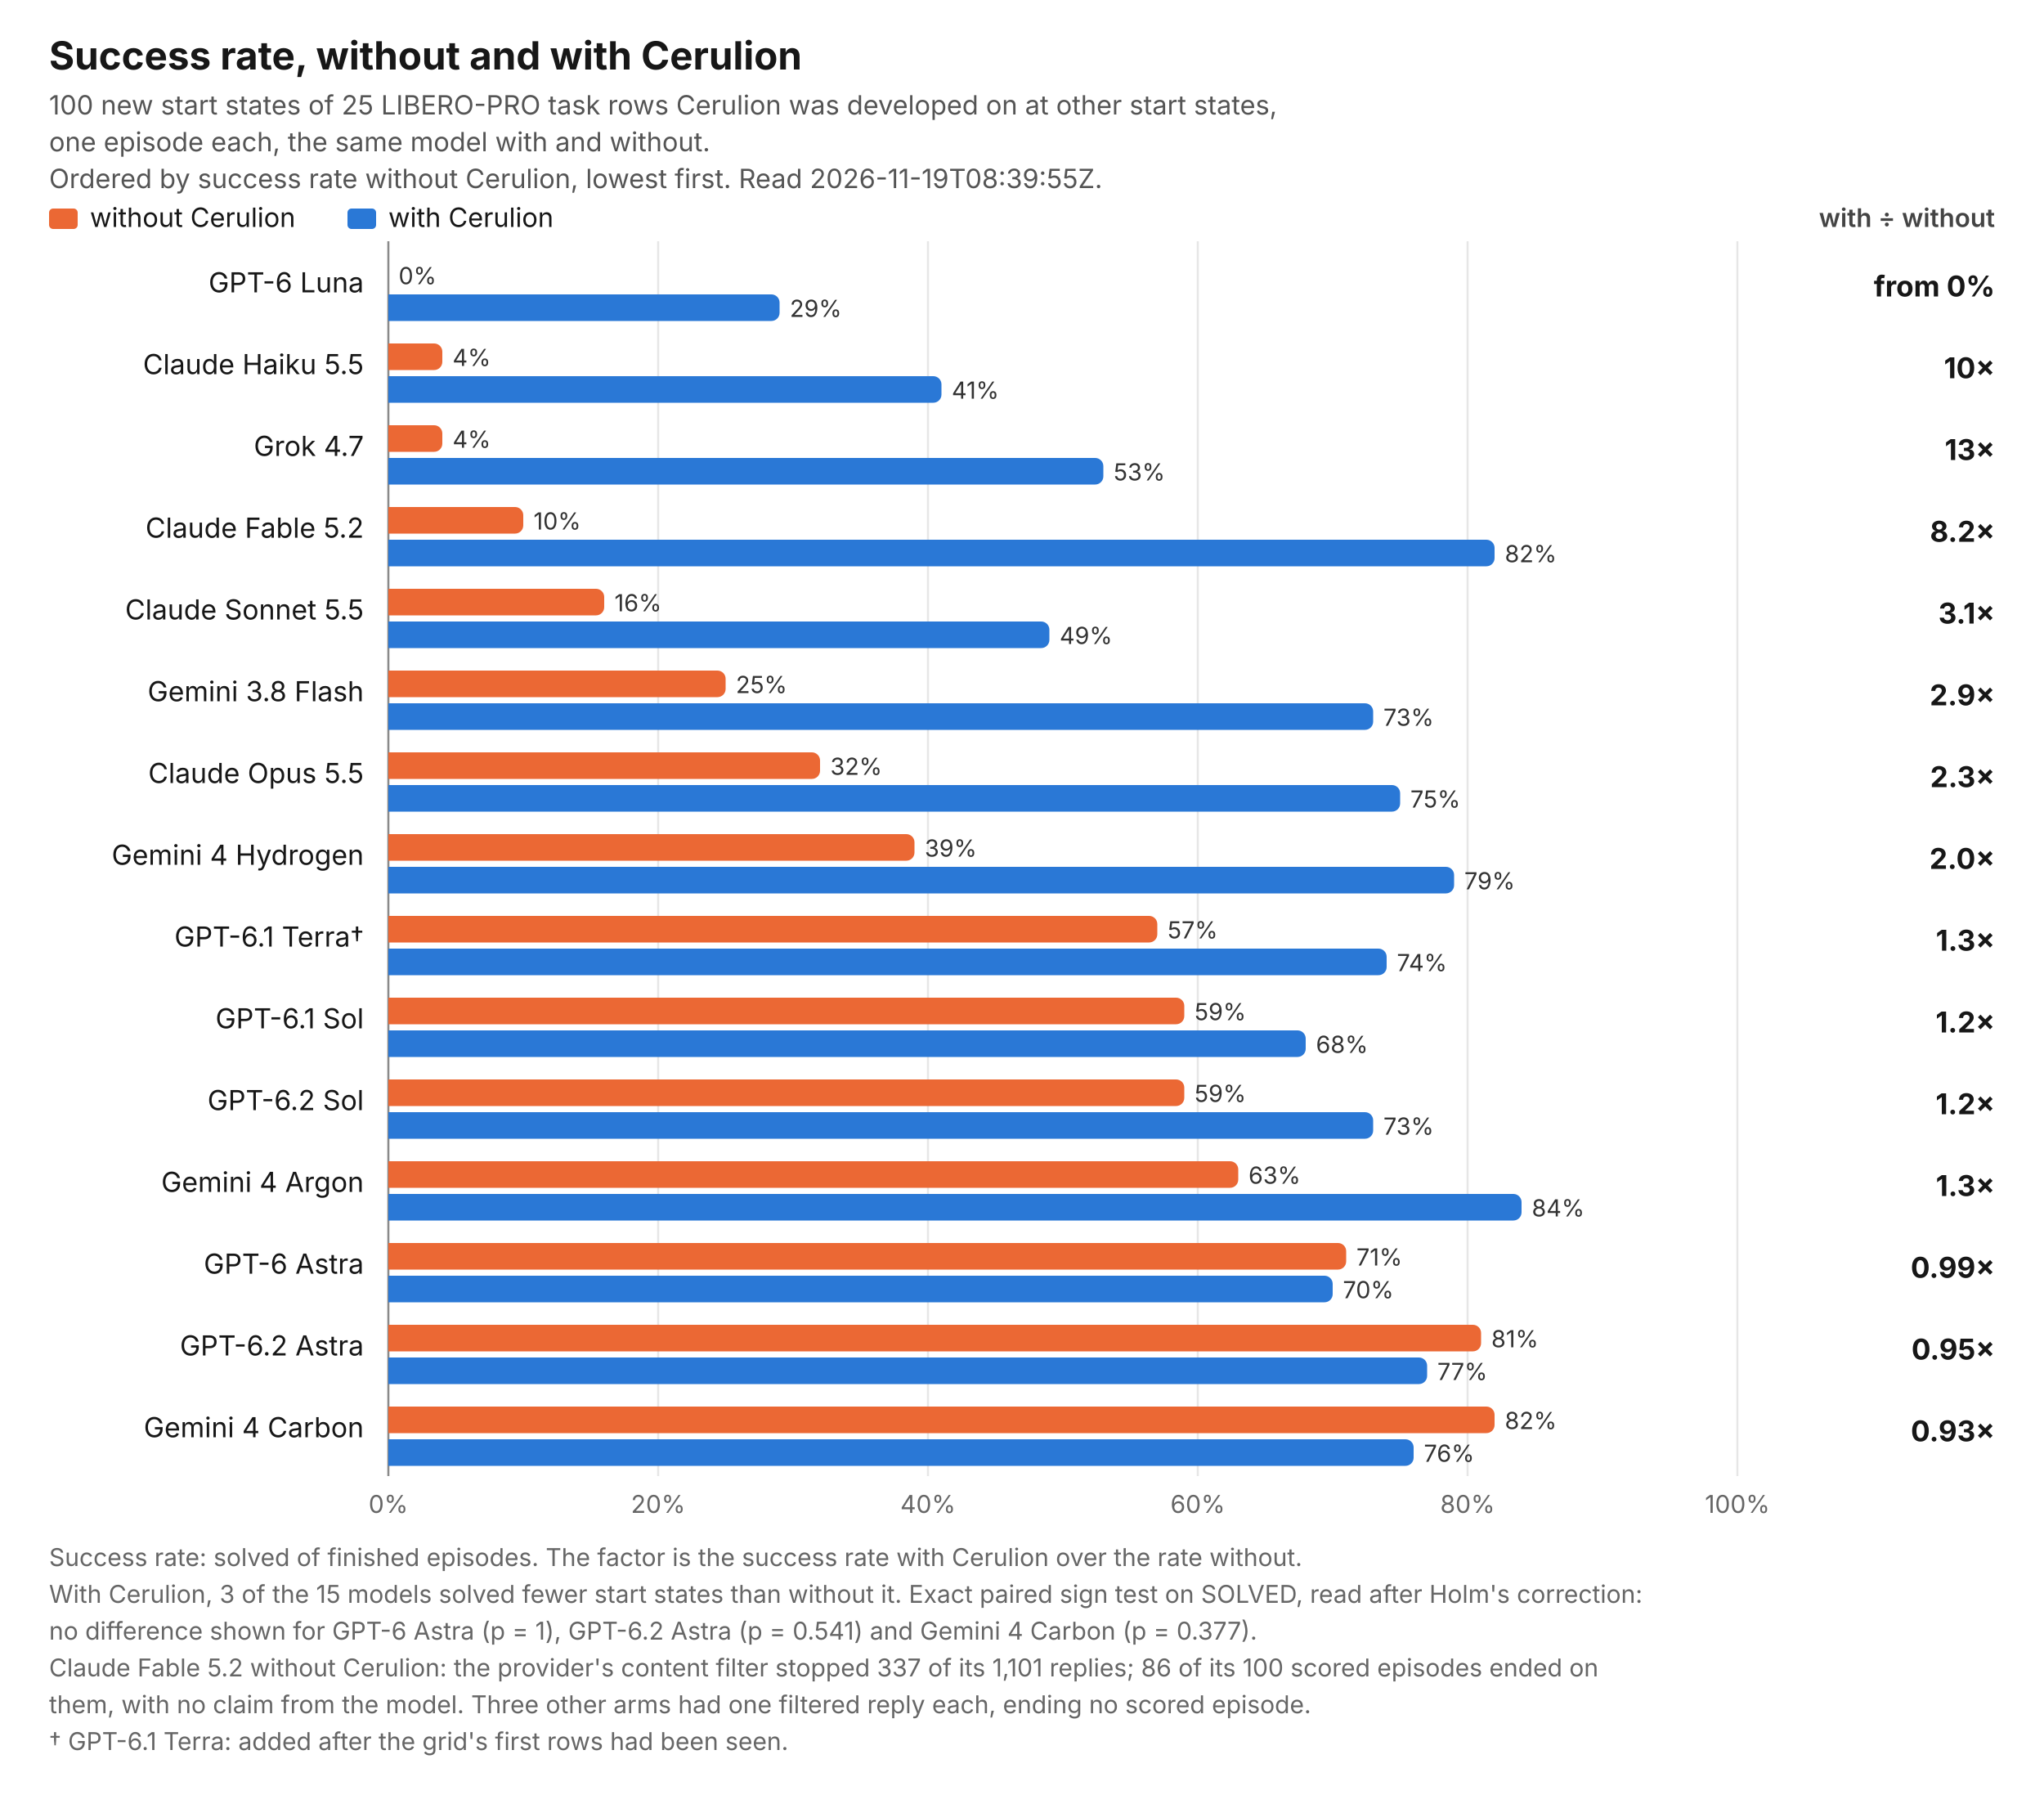
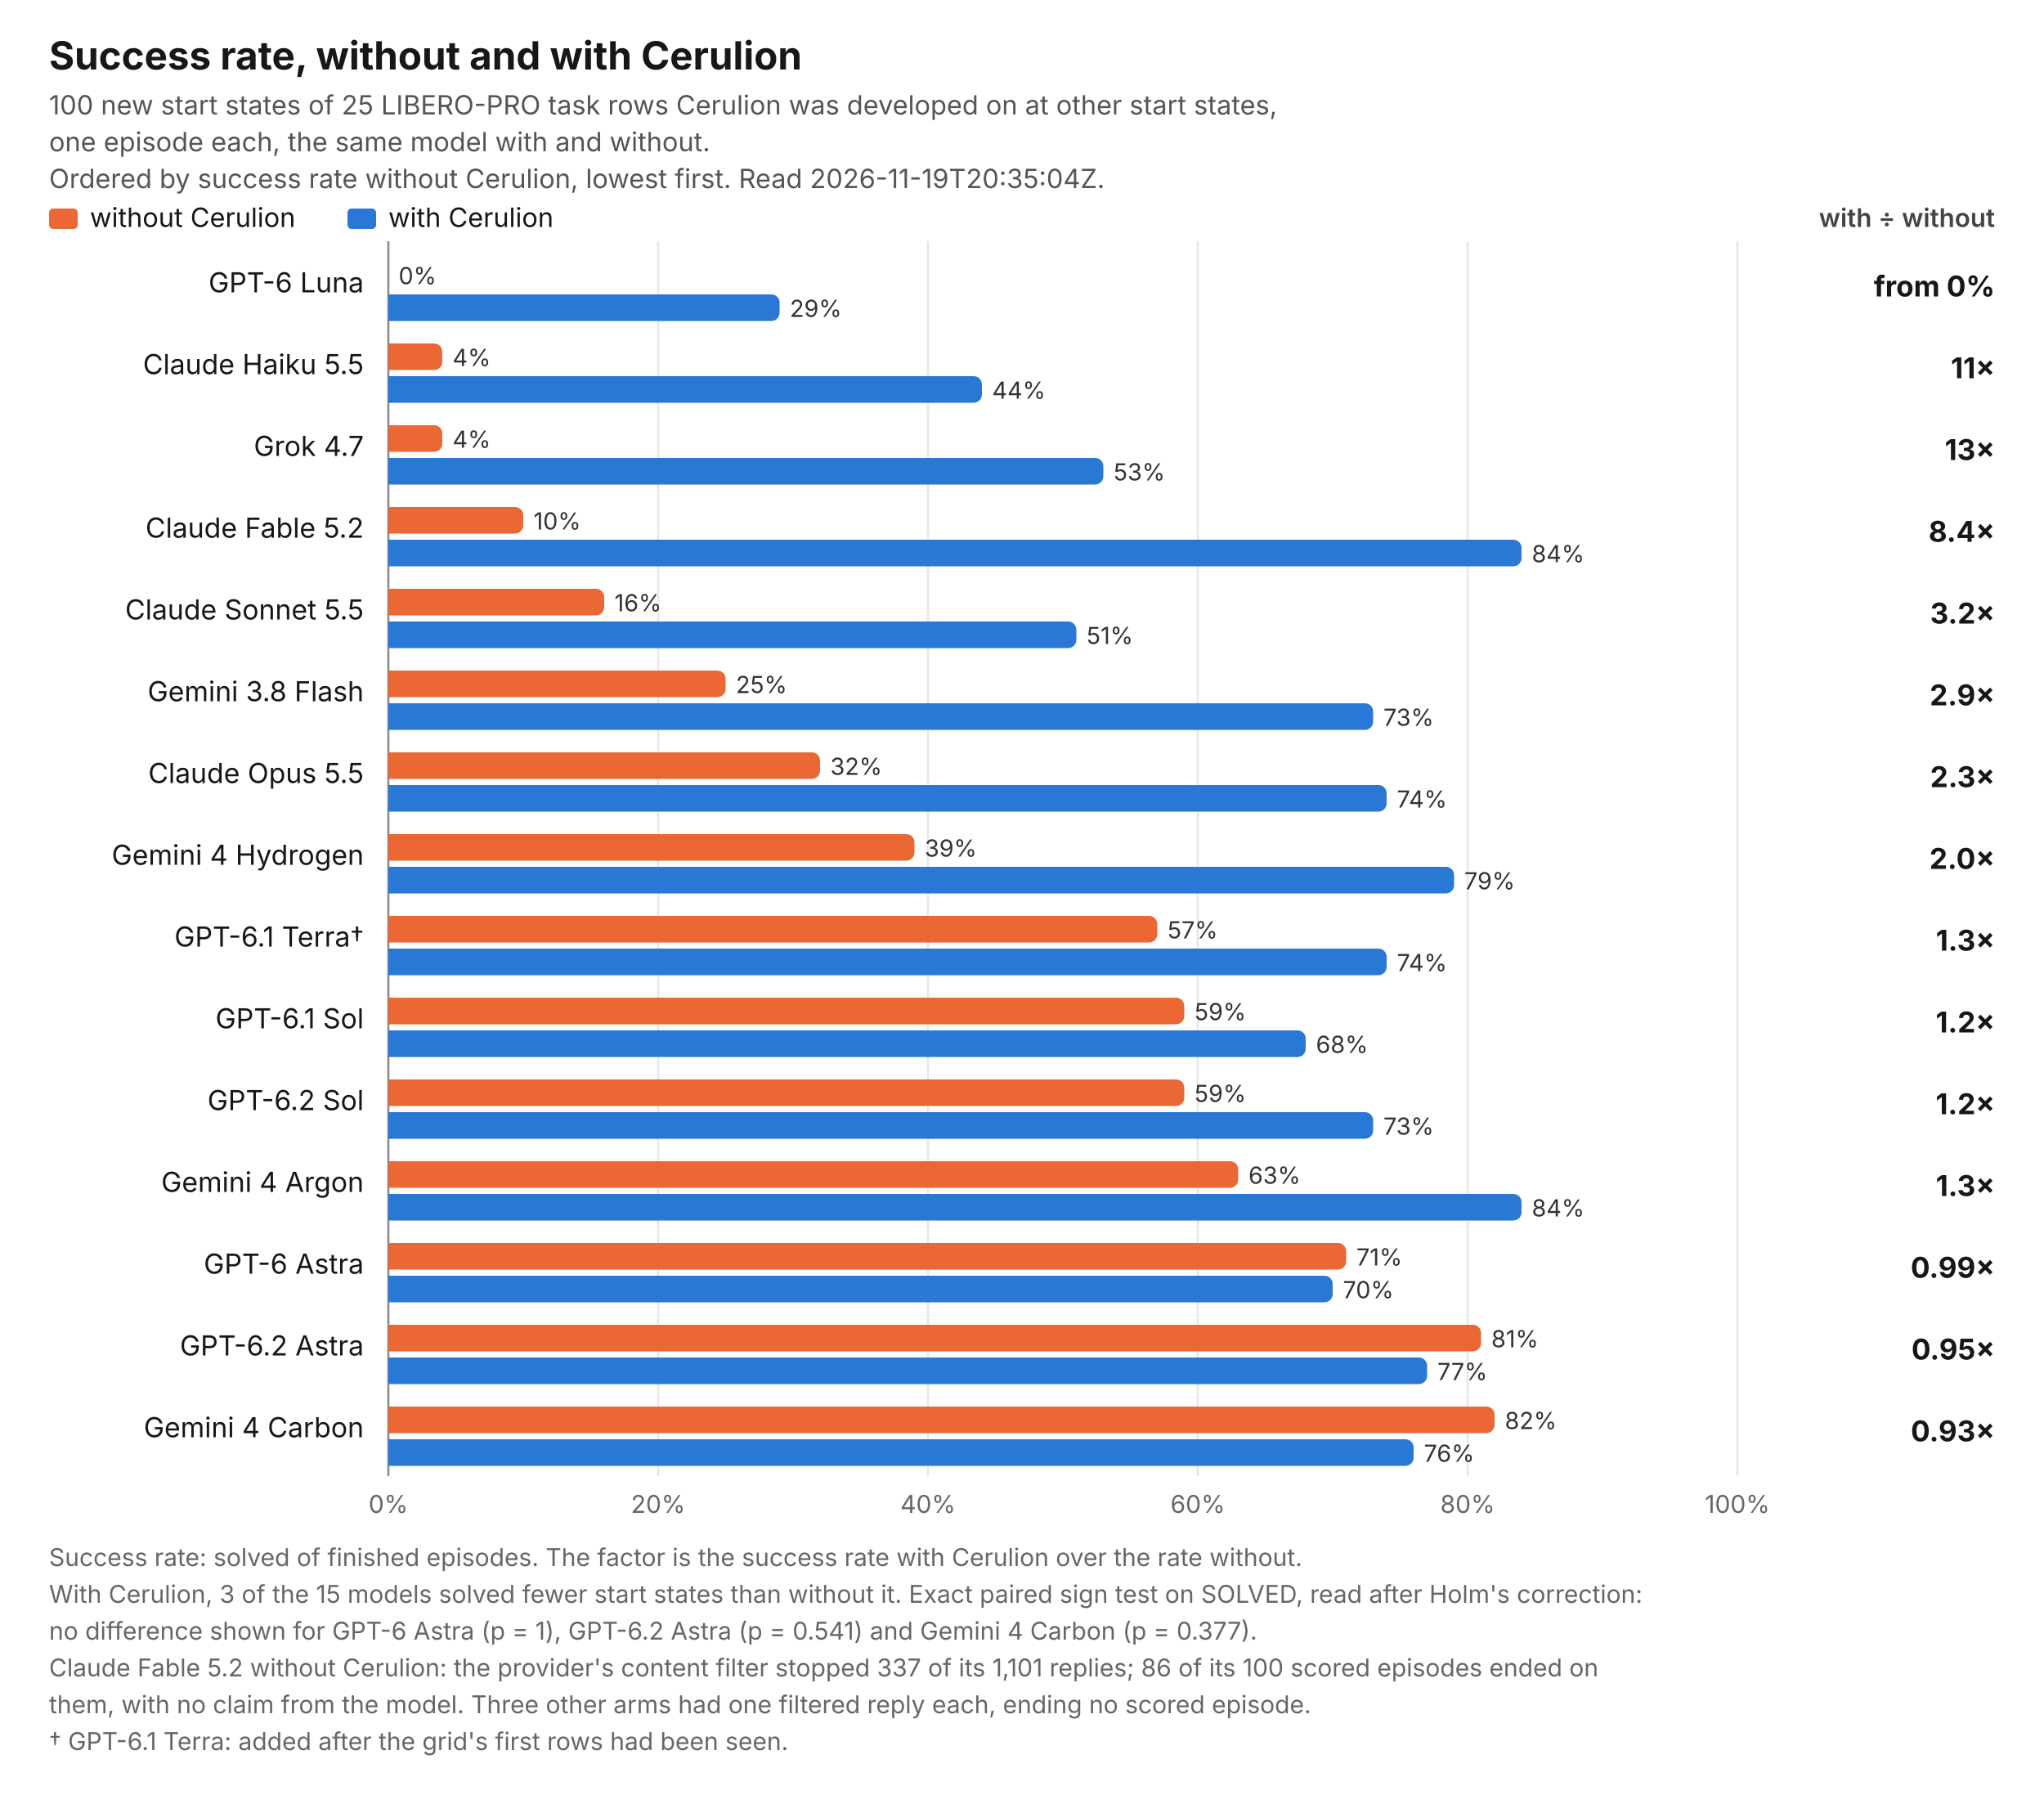
<svg xmlns="http://www.w3.org/2000/svg" viewBox="0 0 1000 878" font-family="system-ui,-apple-system,Segoe UI,sans-serif" role="img" aria-label="Success rate, without and with Cerulion">
  <rect width="1000" height="878" fill="#fff" />
  <text x="24" y="34" font-size="19" font-weight="650" fill="#171717">Success rate, without and with Cerulion</text>
  <text x="24" y="56" font-size="13" fill="#555">100 new start states of 25 LIBERO-PRO task rows Cerulion was developed on at other start states,</text>
  <text x="24" y="74" font-size="13" fill="#555">one episode each, the same model with and without.</text>
-   <text x="24" y="92" font-size="13" fill="#555">Ordered by success rate without Cerulion, lowest first. Read 2026-11-19T08:39:55Z.</text>
+   <text x="24" y="92" font-size="13" fill="#555">Ordered by success rate without Cerulion, lowest first. Read 2026-11-19T20:35:04Z.</text>
  <rect x="24" y="102" width="14" height="10" rx="2" fill="#eb6834" />
  <text x="44" y="111" font-size="13" fill="#171717">without Cerulion</text>
  <rect x="170" y="102" width="14" height="10" rx="2" fill="#2a78d6" />
  <text x="190" y="111" font-size="13" fill="#171717">with Cerulion</text>
  <text x="976" y="111" font-size="12.5" font-weight="600" fill="#444" text-anchor="end">with ÷ without</text>
  <line x1="190.0" y1="118" x2="190.0" y2="722" stroke="#e6e6e6" stroke-width="1" />
  <text x="190.0" y="740" font-size="12" fill="#666" text-anchor="middle">0%</text>
  <line x1="322.0" y1="118" x2="322.0" y2="722" stroke="#e6e6e6" stroke-width="1" />
  <text x="322.0" y="740" font-size="12" fill="#666" text-anchor="middle">20%</text>
  <line x1="454.0" y1="118" x2="454.0" y2="722" stroke="#e6e6e6" stroke-width="1" />
  <text x="454.0" y="740" font-size="12" fill="#666" text-anchor="middle">40%</text>
  <line x1="586.0" y1="118" x2="586.0" y2="722" stroke="#e6e6e6" stroke-width="1" />
  <text x="586.0" y="740" font-size="12" fill="#666" text-anchor="middle">60%</text>
  <line x1="718.0" y1="118" x2="718.0" y2="722" stroke="#e6e6e6" stroke-width="1" />
  <text x="718.0" y="740" font-size="12" fill="#666" text-anchor="middle">80%</text>
  <line x1="850.0" y1="118" x2="850.0" y2="722" stroke="#e6e6e6" stroke-width="1" />
  <text x="850.0" y="740" font-size="12" fill="#666" text-anchor="middle">100%</text>
  <line x1="190.0" y1="118" x2="190.0" y2="722" stroke="#8a8a8a" stroke-width="1" />
  <text x="178" y="143" font-size="13.5" fill="#171717" text-anchor="end">GPT-6 Luna</text>
  <text x="195.0" y="139" font-size="11.5" fill="#333">0%</text>
  <path d="M190.0,144 h187.4 a4,4 0 0 1 4,4 v5.0 a4,4 0 0 1 -4,4 h-187.4 z" fill="#2a78d6" />
  <text x="386.4" y="155" font-size="11.5" fill="#333">29%</text>
  <text x="976" y="145" font-size="14" font-weight="650" fill="#171717" text-anchor="end">from 0%</text>
  <text x="178" y="183" font-size="13.5" fill="#171717" text-anchor="end">Claude Haiku 5.5</text>
  <path d="M190.0,168 h22.4 a4,4 0 0 1 4,4 v5.0 a4,4 0 0 1 -4,4 h-22.4 z" fill="#eb6834" />
  <text x="221.4" y="179" font-size="11.5" fill="#333">4%</text>
-   <path d="M190.0,184 h266.6 a4,4 0 0 1 4,4 v5.0 a4,4 0 0 1 -4,4 h-266.6 z" fill="#2a78d6" />
-   <text x="465.6" y="195" font-size="11.5" fill="#333">41%</text>
-   <text x="976" y="185" font-size="14" font-weight="650" fill="#171717" text-anchor="end">10×</text>
+   <path d="M190.0,184 h286.4 a4,4 0 0 1 4,4 v5.0 a4,4 0 0 1 -4,4 h-286.4 z" fill="#2a78d6" />
+   <text x="485.4" y="195" font-size="11.5" fill="#333">44%</text>
+   <text x="976" y="185" font-size="14" font-weight="650" fill="#171717" text-anchor="end">11×</text>
  <text x="178" y="223" font-size="13.5" fill="#171717" text-anchor="end">Grok 4.7</text>
  <path d="M190.0,208 h22.4 a4,4 0 0 1 4,4 v5.0 a4,4 0 0 1 -4,4 h-22.4 z" fill="#eb6834" />
  <text x="221.4" y="219" font-size="11.5" fill="#333">4%</text>
  <path d="M190.0,224 h345.8 a4,4 0 0 1 4,4 v5.0 a4,4 0 0 1 -4,4 h-345.8 z" fill="#2a78d6" />
  <text x="544.8" y="235" font-size="11.5" fill="#333">53%</text>
  <text x="976" y="225" font-size="14" font-weight="650" fill="#171717" text-anchor="end">13×</text>
  <text x="178" y="263" font-size="13.5" fill="#171717" text-anchor="end">Claude Fable 5.2</text>
  <path d="M190.0,248 h62.0 a4,4 0 0 1 4,4 v5.0 a4,4 0 0 1 -4,4 h-62.0 z" fill="#eb6834" />
  <text x="261.0" y="259" font-size="11.5" fill="#333">10%</text>
-   <path d="M190.0,264 h537.2 a4,4 0 0 1 4,4 v5.0 a4,4 0 0 1 -4,4 h-537.2 z" fill="#2a78d6" />
-   <text x="736.2" y="275" font-size="11.5" fill="#333">82%</text>
-   <text x="976" y="265" font-size="14" font-weight="650" fill="#171717" text-anchor="end">8.2×</text>
+   <path d="M190.0,264 h550.4 a4,4 0 0 1 4,4 v5.0 a4,4 0 0 1 -4,4 h-550.4 z" fill="#2a78d6" />
+   <text x="749.4" y="275" font-size="11.5" fill="#333">84%</text>
+   <text x="976" y="265" font-size="14" font-weight="650" fill="#171717" text-anchor="end">8.4×</text>
  <text x="178" y="303" font-size="13.5" fill="#171717" text-anchor="end">Claude Sonnet 5.5</text>
  <path d="M190.0,288 h101.6 a4,4 0 0 1 4,4 v5.0 a4,4 0 0 1 -4,4 h-101.6 z" fill="#eb6834" />
  <text x="300.6" y="299" font-size="11.5" fill="#333">16%</text>
-   <path d="M190.0,304 h319.4 a4,4 0 0 1 4,4 v5.0 a4,4 0 0 1 -4,4 h-319.4 z" fill="#2a78d6" />
-   <text x="518.4" y="315" font-size="11.5" fill="#333">49%</text>
-   <text x="976" y="305" font-size="14" font-weight="650" fill="#171717" text-anchor="end">3.1×</text>
+   <path d="M190.0,304 h332.6 a4,4 0 0 1 4,4 v5.0 a4,4 0 0 1 -4,4 h-332.6 z" fill="#2a78d6" />
+   <text x="531.6" y="315" font-size="11.5" fill="#333">51%</text>
+   <text x="976" y="305" font-size="14" font-weight="650" fill="#171717" text-anchor="end">3.2×</text>
  <text x="178" y="343" font-size="13.5" fill="#171717" text-anchor="end">Gemini 3.8 Flash</text>
  <path d="M190.0,328 h161.0 a4,4 0 0 1 4,4 v5.0 a4,4 0 0 1 -4,4 h-161.0 z" fill="#eb6834" />
  <text x="360.0" y="339" font-size="11.5" fill="#333">25%</text>
  <path d="M190.0,344 h477.8 a4,4 0 0 1 4,4 v5.0 a4,4 0 0 1 -4,4 h-477.8 z" fill="#2a78d6" />
  <text x="676.8" y="355" font-size="11.5" fill="#333">73%</text>
  <text x="976" y="345" font-size="14" font-weight="650" fill="#171717" text-anchor="end">2.9×</text>
  <text x="178" y="383" font-size="13.5" fill="#171717" text-anchor="end">Claude Opus 5.5</text>
  <path d="M190.0,368 h207.2 a4,4 0 0 1 4,4 v5.0 a4,4 0 0 1 -4,4 h-207.2 z" fill="#eb6834" />
  <text x="406.2" y="379" font-size="11.5" fill="#333">32%</text>
-   <path d="M190.0,384 h491.0 a4,4 0 0 1 4,4 v5.0 a4,4 0 0 1 -4,4 h-491.0 z" fill="#2a78d6" />
-   <text x="690.0" y="395" font-size="11.5" fill="#333">75%</text>
+   <path d="M190.0,384 h484.4 a4,4 0 0 1 4,4 v5.0 a4,4 0 0 1 -4,4 h-484.4 z" fill="#2a78d6" />
+   <text x="683.4" y="395" font-size="11.5" fill="#333">74%</text>
  <text x="976" y="385" font-size="14" font-weight="650" fill="#171717" text-anchor="end">2.3×</text>
  <text x="178" y="423" font-size="13.5" fill="#171717" text-anchor="end">Gemini 4 Hydrogen</text>
  <path d="M190.0,408 h253.4 a4,4 0 0 1 4,4 v5.0 a4,4 0 0 1 -4,4 h-253.4 z" fill="#eb6834" />
  <text x="452.4" y="419" font-size="11.5" fill="#333">39%</text>
  <path d="M190.0,424 h517.4 a4,4 0 0 1 4,4 v5.0 a4,4 0 0 1 -4,4 h-517.4 z" fill="#2a78d6" />
  <text x="716.4" y="435" font-size="11.5" fill="#333">79%</text>
  <text x="976" y="425" font-size="14" font-weight="650" fill="#171717" text-anchor="end">2.0×</text>
  <text x="178" y="463" font-size="13.5" fill="#171717" text-anchor="end">GPT-6.1 Terra†</text>
  <path d="M190.0,448 h372.2 a4,4 0 0 1 4,4 v5.0 a4,4 0 0 1 -4,4 h-372.2 z" fill="#eb6834" />
  <text x="571.2" y="459" font-size="11.5" fill="#333">57%</text>
  <path d="M190.0,464 h484.4 a4,4 0 0 1 4,4 v5.0 a4,4 0 0 1 -4,4 h-484.4 z" fill="#2a78d6" />
  <text x="683.4" y="475" font-size="11.5" fill="#333">74%</text>
  <text x="976" y="465" font-size="14" font-weight="650" fill="#171717" text-anchor="end">1.3×</text>
  <text x="178" y="503" font-size="13.5" fill="#171717" text-anchor="end">GPT-6.1 Sol</text>
  <path d="M190.0,488 h385.4 a4,4 0 0 1 4,4 v5.0 a4,4 0 0 1 -4,4 h-385.4 z" fill="#eb6834" />
  <text x="584.4" y="499" font-size="11.5" fill="#333">59%</text>
  <path d="M190.0,504 h444.8 a4,4 0 0 1 4,4 v5.0 a4,4 0 0 1 -4,4 h-444.8 z" fill="#2a78d6" />
  <text x="643.8" y="515" font-size="11.5" fill="#333">68%</text>
  <text x="976" y="505" font-size="14" font-weight="650" fill="#171717" text-anchor="end">1.2×</text>
  <text x="178" y="543" font-size="13.5" fill="#171717" text-anchor="end">GPT-6.2 Sol</text>
  <path d="M190.0,528 h385.4 a4,4 0 0 1 4,4 v5.0 a4,4 0 0 1 -4,4 h-385.4 z" fill="#eb6834" />
  <text x="584.4" y="539" font-size="11.5" fill="#333">59%</text>
  <path d="M190.0,544 h477.8 a4,4 0 0 1 4,4 v5.0 a4,4 0 0 1 -4,4 h-477.8 z" fill="#2a78d6" />
  <text x="676.8" y="555" font-size="11.5" fill="#333">73%</text>
  <text x="976" y="545" font-size="14" font-weight="650" fill="#171717" text-anchor="end">1.2×</text>
  <text x="178" y="583" font-size="13.5" fill="#171717" text-anchor="end">Gemini 4 Argon</text>
  <path d="M190.0,568 h411.8 a4,4 0 0 1 4,4 v5.0 a4,4 0 0 1 -4,4 h-411.8 z" fill="#eb6834" />
  <text x="610.8" y="579" font-size="11.5" fill="#333">63%</text>
  <path d="M190.0,584 h550.4 a4,4 0 0 1 4,4 v5.0 a4,4 0 0 1 -4,4 h-550.4 z" fill="#2a78d6" />
  <text x="749.4" y="595" font-size="11.5" fill="#333">84%</text>
  <text x="976" y="585" font-size="14" font-weight="650" fill="#171717" text-anchor="end">1.3×</text>
  <text x="178" y="623" font-size="13.5" fill="#171717" text-anchor="end">GPT-6 Astra</text>
  <path d="M190.0,608 h464.6 a4,4 0 0 1 4,4 v5.0 a4,4 0 0 1 -4,4 h-464.6 z" fill="#eb6834" />
  <text x="663.6" y="619" font-size="11.5" fill="#333">71%</text>
  <path d="M190.0,624 h458.0 a4,4 0 0 1 4,4 v5.0 a4,4 0 0 1 -4,4 h-458.0 z" fill="#2a78d6" />
  <text x="657.0" y="635" font-size="11.5" fill="#333">70%</text>
  <text x="976" y="625" font-size="14" font-weight="650" fill="#171717" text-anchor="end">0.99×</text>
  <text x="178" y="663" font-size="13.5" fill="#171717" text-anchor="end">GPT-6.2 Astra</text>
  <path d="M190.0,648 h530.6 a4,4 0 0 1 4,4 v5.0 a4,4 0 0 1 -4,4 h-530.6 z" fill="#eb6834" />
  <text x="729.6" y="659" font-size="11.5" fill="#333">81%</text>
  <path d="M190.0,664 h504.2 a4,4 0 0 1 4,4 v5.0 a4,4 0 0 1 -4,4 h-504.2 z" fill="#2a78d6" />
  <text x="703.2" y="675" font-size="11.5" fill="#333">77%</text>
  <text x="976" y="665" font-size="14" font-weight="650" fill="#171717" text-anchor="end">0.95×</text>
  <text x="178" y="703" font-size="13.5" fill="#171717" text-anchor="end">Gemini 4 Carbon</text>
  <path d="M190.0,688 h537.2 a4,4 0 0 1 4,4 v5.0 a4,4 0 0 1 -4,4 h-537.2 z" fill="#eb6834" />
  <text x="736.2" y="699" font-size="11.5" fill="#333">82%</text>
  <path d="M190.0,704 h497.6 a4,4 0 0 1 4,4 v5.0 a4,4 0 0 1 -4,4 h-497.6 z" fill="#2a78d6" />
  <text x="696.6" y="715" font-size="11.5" fill="#333">76%</text>
  <text x="976" y="705" font-size="14" font-weight="650" fill="#171717" text-anchor="end">0.93×</text>
  <text x="24" y="766" font-size="12" fill="#666">Success rate: solved of finished episodes. The factor is the success rate with Cerulion over the rate without.</text>
  <text x="24" y="784" font-size="12" fill="#666">With Cerulion, 3 of the 15 models solved fewer start states than without it. Exact paired sign test on SOLVED, read after Holm's correction:</text>
  <text x="24" y="802" font-size="12" fill="#666">no difference shown for GPT-6 Astra (p = 1), GPT-6.2 Astra (p = 0.541) and Gemini 4 Carbon (p = 0.377).</text>
  <text x="24" y="820" font-size="12" fill="#666">Claude Fable 5.2 without Cerulion: the provider's content filter stopped 337 of its 1,101 replies; 86 of its 100 scored episodes ended on</text>
  <text x="24" y="838" font-size="12" fill="#666">them, with no claim from the model. Three other arms had one filtered reply each, ending no scored episode.</text>
  <text x="24" y="856" font-size="12" fill="#666">† GPT-6.1 Terra: added after the grid's first rows had been seen.</text>
</svg>
